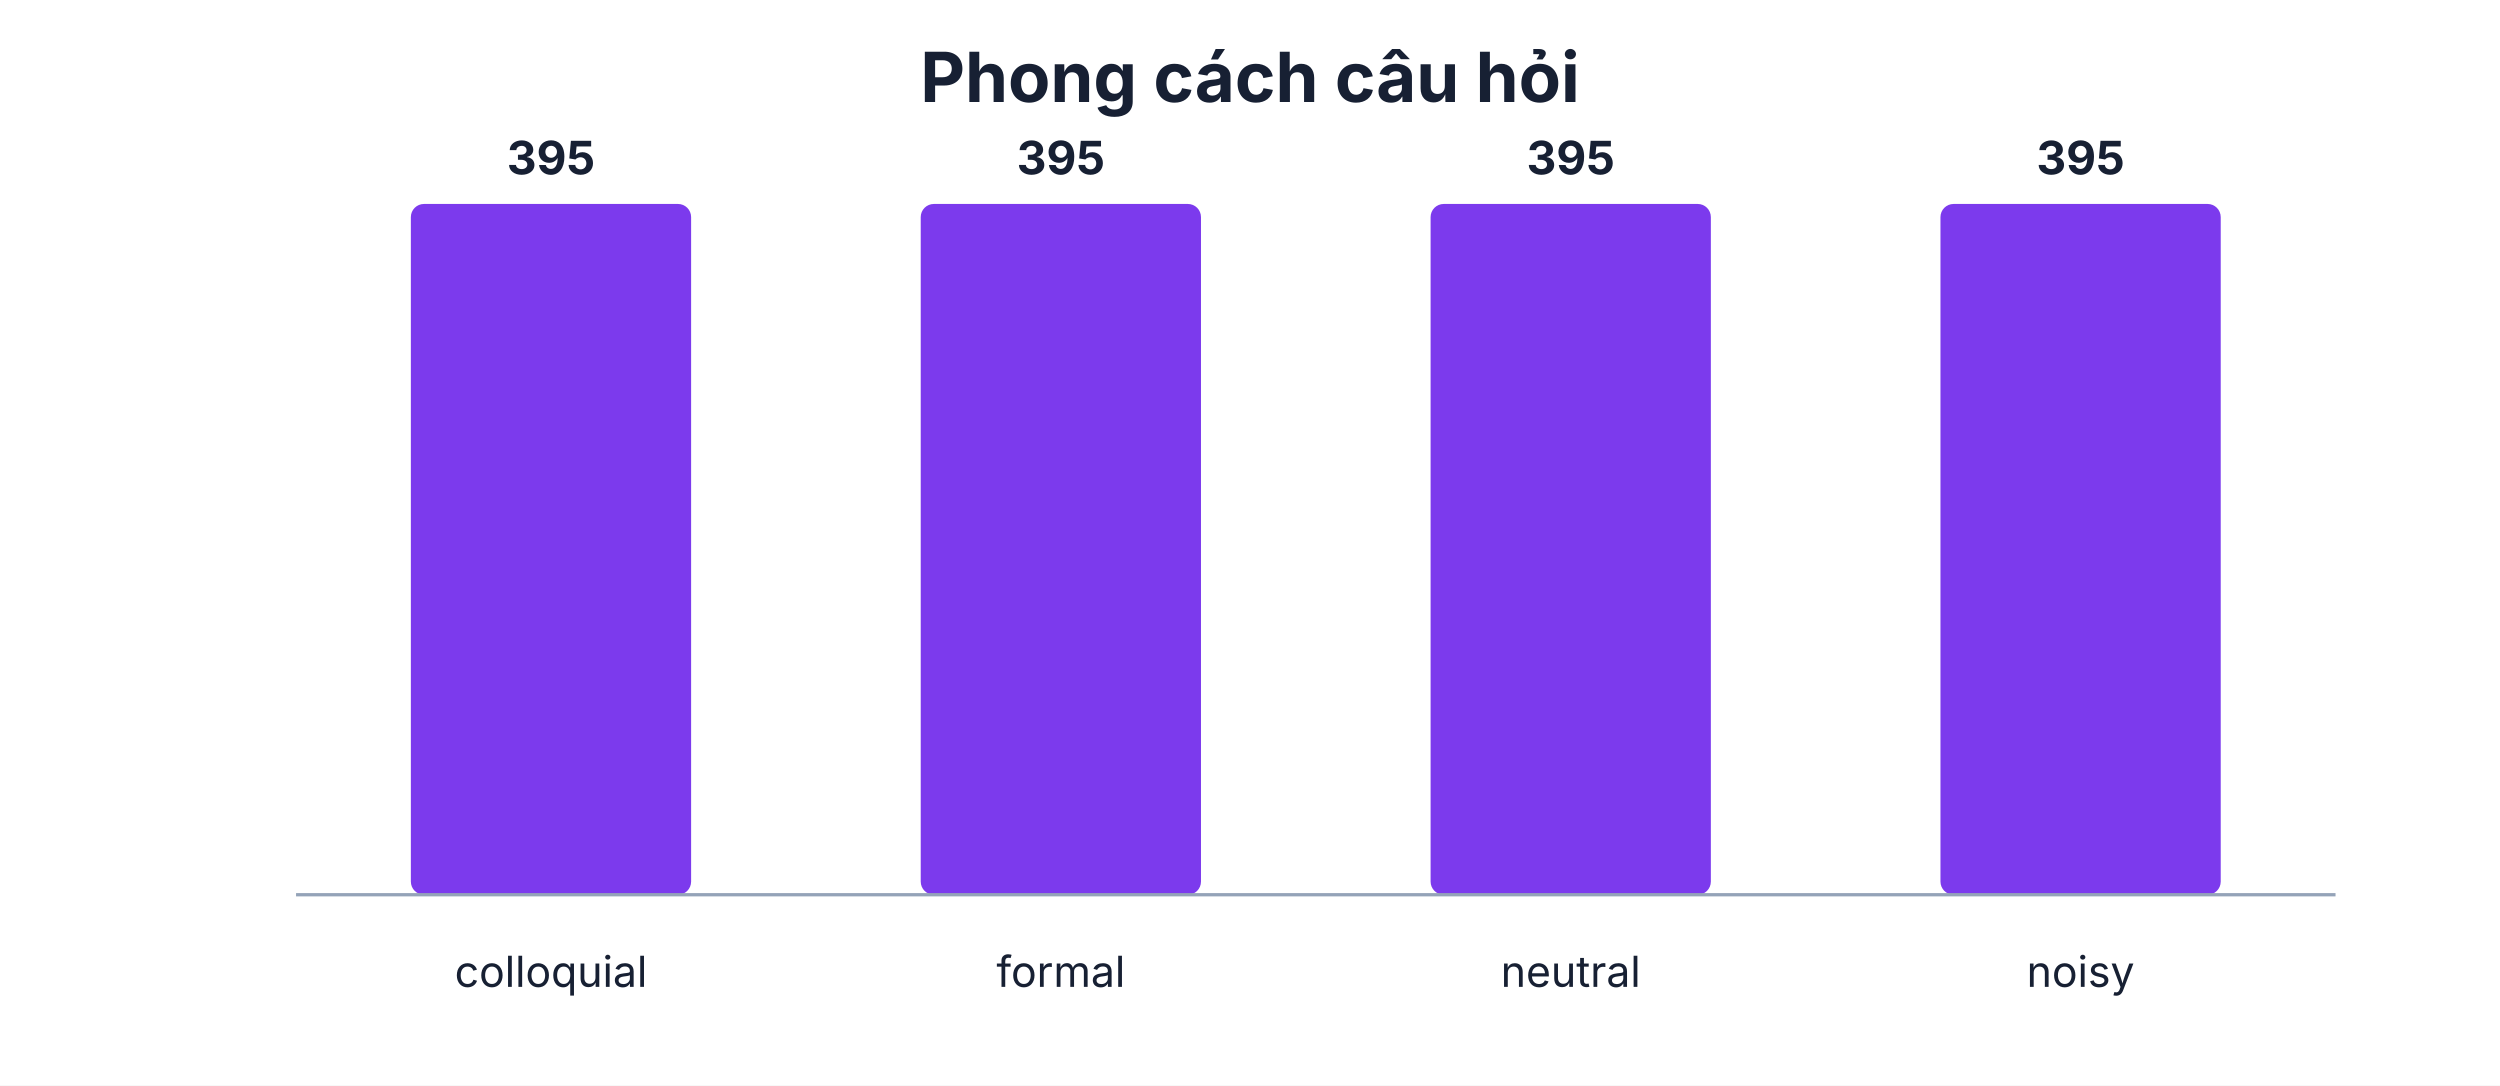
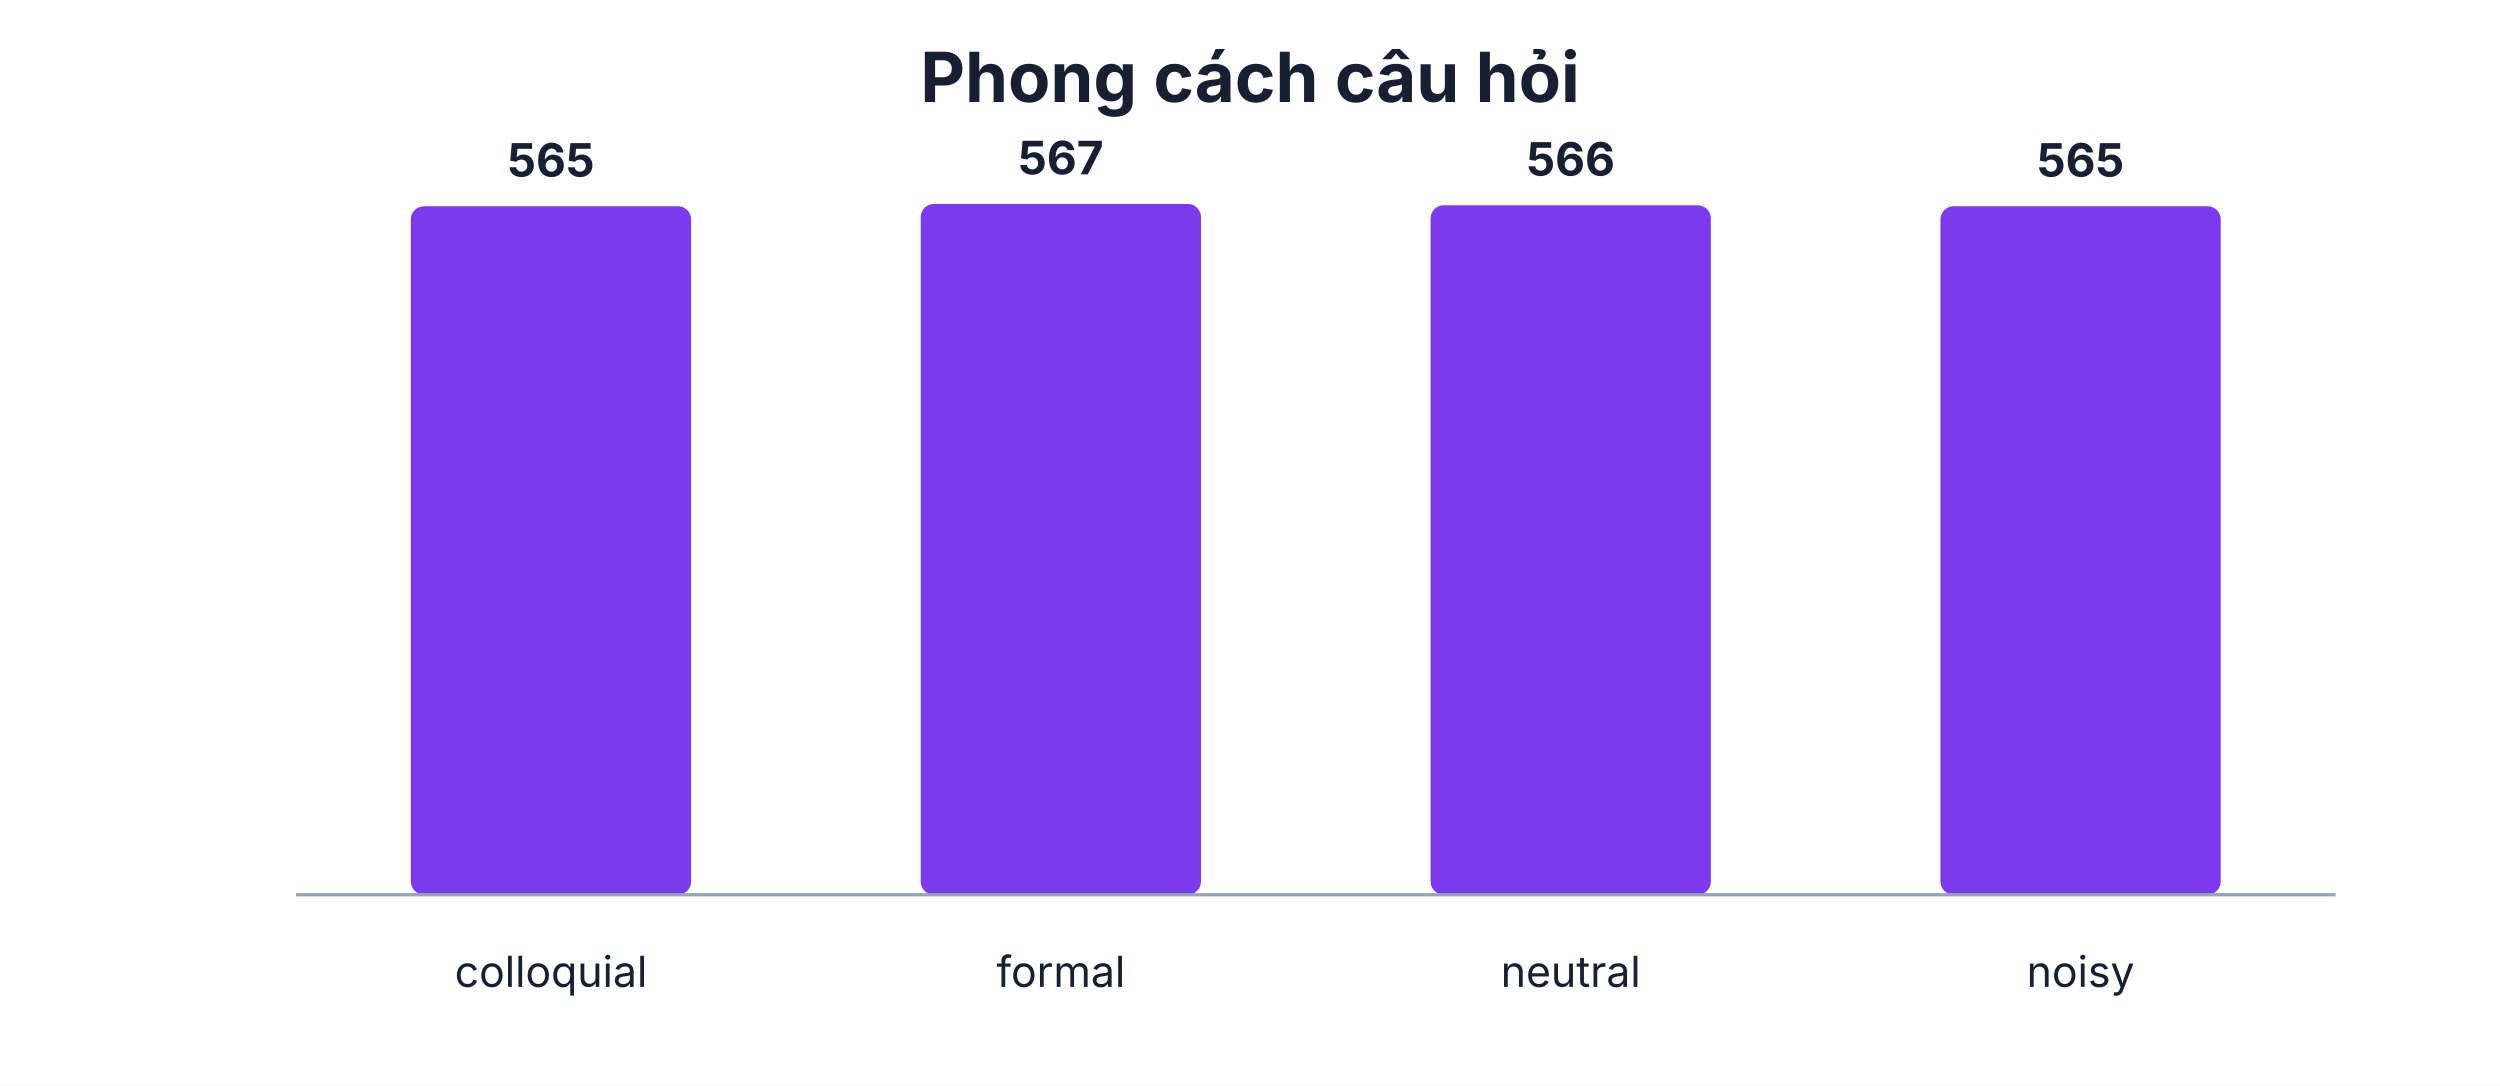
<svg xmlns="http://www.w3.org/2000/svg" width="760" height="330" viewBox="0 0 760 330" role="img" aria-label="Phong cách câu hỏi">
  <style>text{font-family:Inter,system-ui,sans-serif;fill:#172033}.title{font-size:21px;font-weight:700}.label{font-size:13px}.value{font-size:14px;font-weight:700}.small{font-size:11px;font-weight:600}.axis{stroke:#94a3b8;stroke-width:1}</style>
  <rect width="760" height="330" fill="#ffffff" />
  <text x="380.0" y="31" text-anchor="middle" class="title">Phong cách câu hỏi</text>
-   <rect x="124.9" y="62.0" width="85.2" height="210.0" rx="4" fill="#7c3aed" />
-   <text x="167.5" y="53.0" text-anchor="middle" class="value">395</text>
+   <rect x="124.9" y="62.7" width="85.2" height="209.3" rx="4" fill="#7c3aed" />
+   <text x="167.5" y="53.7" text-anchor="middle" class="value">565</text>
  <text x="167.5" y="300" text-anchor="middle" class="label">colloquial</text>
  <rect x="279.9" y="62.0" width="85.2" height="210.0" rx="4" fill="#7c3aed" />
-   <text x="322.5" y="53.0" text-anchor="middle" class="value">395</text>
+   <text x="322.5" y="53.0" text-anchor="middle" class="value">567</text>
  <text x="322.5" y="300" text-anchor="middle" class="label">formal</text>
-   <rect x="434.9" y="62.0" width="85.2" height="210.0" rx="4" fill="#7c3aed" />
-   <text x="477.5" y="53.0" text-anchor="middle" class="value">395</text>
+   <rect x="434.9" y="62.4" width="85.2" height="209.6" rx="4" fill="#7c3aed" />
+   <text x="477.5" y="53.4" text-anchor="middle" class="value">566</text>
  <text x="477.5" y="300" text-anchor="middle" class="label">neutral</text>
-   <rect x="589.9" y="62.0" width="85.2" height="210.0" rx="4" fill="#7c3aed" />
-   <text x="632.5" y="53.0" text-anchor="middle" class="value">395</text>
+   <rect x="589.9" y="62.7" width="85.2" height="209.3" rx="4" fill="#7c3aed" />
+   <text x="632.5" y="53.7" text-anchor="middle" class="value">565</text>
  <text x="632.5" y="300" text-anchor="middle" class="label">noisy</text>
  <line x1="90" y1="272" x2="710" y2="272" class="axis" />
</svg>
